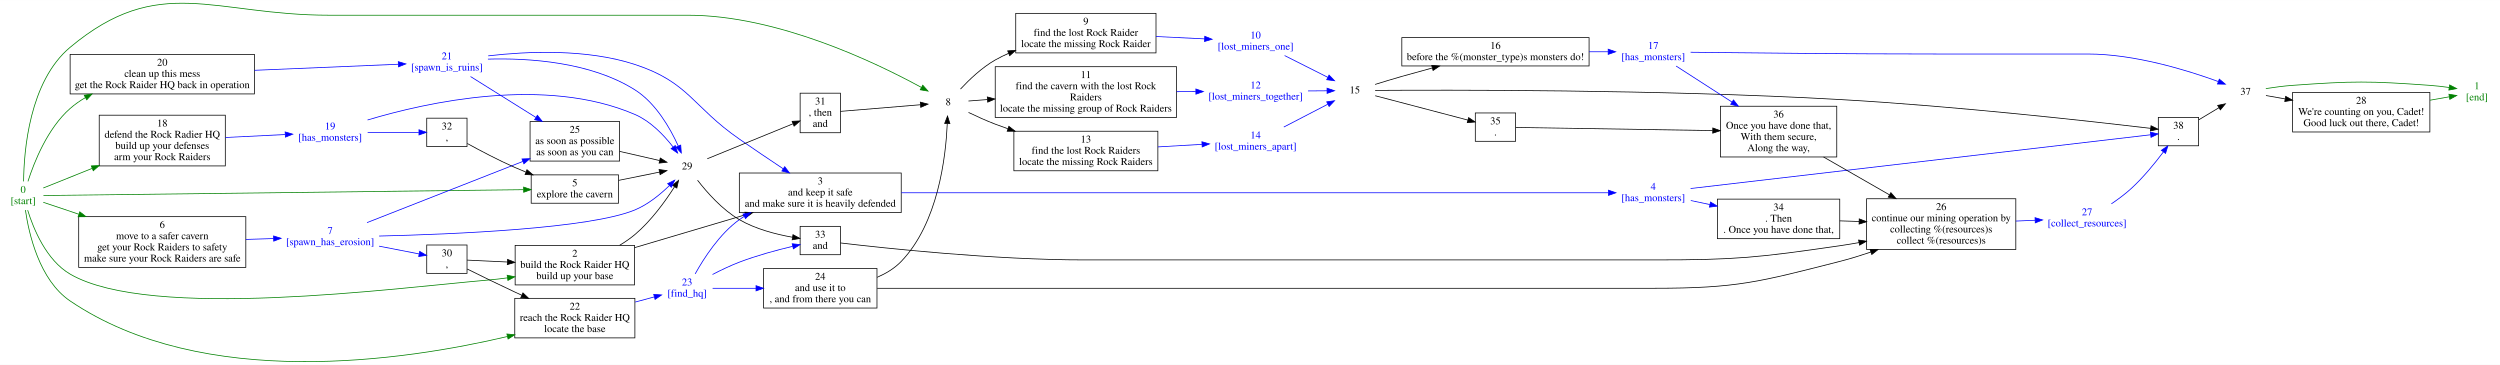
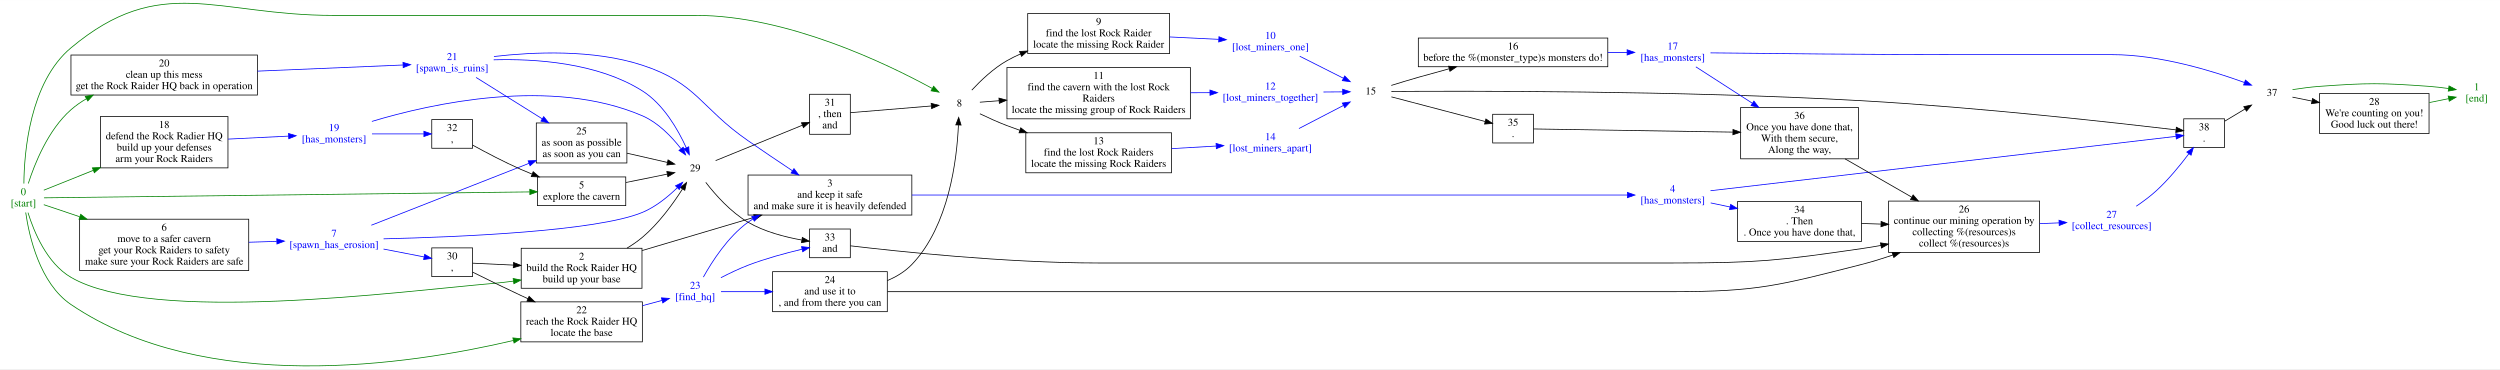
- <svg xmlns="http://www.w3.org/2000/svg" width="3351pt" height="489pt" viewBox="0.00 0.00 3351.00 488.87">
+ <svg xmlns="http://www.w3.org/2000/svg" width="3312pt" height="489pt" viewBox="0.00 0.00 3312.00 488.87">
  <g id="graph0" class="graph" transform="scale(1 1) rotate(0) translate(4 484.87)">
-     <polygon fill="white" stroke="transparent" points="-4,4 -4,-484.87 3347,-484.87 3347,4 -4,4" />
+     <polygon fill="white" stroke="transparent" points="-4,4 -4,-484.87 3308,-484.87 3308,4 -4,4" />
    <g id="node1" class="node">
      <text text-anchor="middle" x="27" y="-226.33" font-family="Times,serif" font-size="14.00" fill="green">0</text>
      <text text-anchor="middle" x="27" y="-211.33" font-family="Times,serif" font-size="14.00" fill="green">[start]</text>
    </g>
    <g id="node3" class="node">
      <polygon fill="none" stroke="black" points="846.5,-156.03 686.5,-156.03 686.5,-103.03 846.5,-103.03 846.5,-156.03" />
      <text text-anchor="middle" x="766.5" y="-140.83" font-family="Times,serif" font-size="14.00">2</text>
      <text text-anchor="middle" x="766.5" y="-125.83" font-family="Times,serif" font-size="14.00">build the Rock Raider HQ</text>
      <text text-anchor="middle" x="766.5" y="-110.83" font-family="Times,serif" font-size="14.00">build up your base</text>
    </g>
-     <g id="edge4" class="edge">
+     <g id="edge5" class="edge">
      <path fill="none" stroke="green" d="M33.08,-203.24C40.77,-178.39 57.99,-136.18 90,-117.53 197.53,-54.87 526,-98.87 650,-109.53 658.54,-110.26 667.41,-111.29 676.25,-112.51" />
      <polygon fill="green" stroke="green" points="675.81,-115.98 686.2,-113.95 676.81,-109.05 675.81,-115.98" />
    </g>
    <g id="node6" class="node">
      <polygon fill="none" stroke="black" points="825,-250.53 708,-250.53 708,-212.53 825,-212.53 825,-250.53" />
      <text text-anchor="middle" x="766.5" y="-235.33" font-family="Times,serif" font-size="14.00">5</text>
      <text text-anchor="middle" x="766.5" y="-220.33" font-family="Times,serif" font-size="14.00">explore the cavern</text>
    </g>
-     <g id="edge5" class="edge">
+     <g id="edge4" class="edge">
      <path fill="none" stroke="green" d="M54.25,-222.85C157.84,-224.11 540.3,-228.78 697.43,-230.69" />
      <polygon fill="green" stroke="green" points="697.85,-234.2 707.89,-230.82 697.94,-227.2 697.85,-234.2" />
    </g>
    <g id="node7" class="node">
      <polygon fill="none" stroke="black" points="325.5,-194.53 101.5,-194.53 101.5,-126.53 325.5,-126.53 325.5,-194.53" />
      <text text-anchor="middle" x="213.5" y="-179.33" font-family="Times,serif" font-size="14.00">6</text>
      <text text-anchor="middle" x="213.5" y="-164.33" font-family="Times,serif" font-size="14.00">move to a safer cavern</text>
      <text text-anchor="middle" x="213.5" y="-149.33" font-family="Times,serif" font-size="14.00">get your Rock Raiders to safety</text>
      <text text-anchor="middle" x="213.5" y="-134.33" font-family="Times,serif" font-size="14.00">make sure your Rock Raiders are safe</text>
    </g>
    <g id="edge2" class="edge">
      <path fill="none" stroke="green" d="M54.04,-213.77C67.03,-209.41 83.73,-203.8 101.38,-197.87" />
      <polygon fill="green" stroke="green" points="102.91,-201.04 111.27,-194.54 100.68,-194.41 102.91,-201.04" />
    </g>
    <g id="node9" class="node">
      <text text-anchor="middle" x="1267" y="-343.83" font-family="Times,serif" font-size="14.00">8</text>
    </g>
    <g id="edge7" class="edge">
      <path fill="none" stroke="green" d="M27.64,-241.77C28.03,-282.14 35.15,-375.71 90,-421.53 209.43,-521.3 281.88,-464.53 437.5,-464.53 437.5,-464.53 437.5,-464.53 918,-464.53 1038.04,-464.53 1169.8,-401.2 1231.07,-367.73" />
      <polygon fill="green" stroke="green" points="1232.88,-370.73 1239.94,-362.82 1229.5,-364.6 1232.88,-370.73" />
    </g>
    <g id="node19" class="node">
      <polygon fill="none" stroke="black" points="298,-330.53 129,-330.53 129,-262.53 298,-262.53 298,-330.53" />
      <text text-anchor="middle" x="213.5" y="-315.33" font-family="Times,serif" font-size="14.00">18</text>
      <text text-anchor="middle" x="213.5" y="-300.33" font-family="Times,serif" font-size="14.00">defend the Rock Radier HQ</text>
      <text text-anchor="middle" x="213.5" y="-285.33" font-family="Times,serif" font-size="14.00">build up your defenses</text>
      <text text-anchor="middle" x="213.5" y="-270.33" font-family="Times,serif" font-size="14.00">arm your Rock Raiders</text>
    </g>
    <g id="edge1" class="edge">
      <path fill="none" stroke="green" d="M54.04,-232.97C71.41,-239.93 95.38,-249.55 119.43,-259.2" />
      <polygon fill="green" stroke="green" points="118.41,-262.56 129,-263.03 121.02,-256.06 118.41,-262.56" />
    </g>
    <g id="node21" class="node">
      <polygon fill="none" stroke="black" points="337,-412.03 90,-412.03 90,-359.03 337,-359.03 337,-412.03" />
      <text text-anchor="middle" x="213.5" y="-396.83" font-family="Times,serif" font-size="14.00">20</text>
      <text text-anchor="middle" x="213.5" y="-381.83" font-family="Times,serif" font-size="14.00">clean up this mess</text>
      <text text-anchor="middle" x="213.5" y="-366.83" font-family="Times,serif" font-size="14.00">get the Rock Raider HQ back in operation</text>
    </g>
    <g id="edge3" class="edge">
      <path fill="none" stroke="green" d="M33.48,-241.83C41.71,-267.52 59.62,-312.81 90,-339.53 96.25,-345.02 103.23,-349.89 110.59,-354.2" />
      <polygon fill="green" stroke="green" points="108.93,-357.28 119.38,-358.99 112.28,-351.13 108.93,-357.28" />
    </g>
    <g id="node23" class="node">
      <polygon fill="none" stroke="black" points="847,-85.03 686,-85.03 686,-32.03 847,-32.03 847,-85.03" />
      <text text-anchor="middle" x="766.5" y="-69.83" font-family="Times,serif" font-size="14.00">22</text>
      <text text-anchor="middle" x="766.5" y="-54.83" font-family="Times,serif" font-size="14.00">reach the Rock Raider HQ</text>
      <text text-anchor="middle" x="766.5" y="-39.83" font-family="Times,serif" font-size="14.00">locate the base</text>
    </g>
    <g id="edge6" class="edge">
      <path fill="none" stroke="green" d="M30.06,-203.43C34.6,-171.88 48.6,-109.57 90,-81.53 268.14,39.12 537.61,-1.25 676.21,-33.88" />
      <polygon fill="green" stroke="green" points="675.42,-37.29 685.96,-36.22 677.05,-30.48 675.42,-37.29" />
    </g>
    <g id="node2" class="node">
-       <text text-anchor="middle" x="3316" y="-365.33" font-family="Times,serif" font-size="14.00" fill="green">1</text>
-       <text text-anchor="middle" x="3316" y="-350.33" font-family="Times,serif" font-size="14.00" fill="green">[end]</text>
+       <text text-anchor="middle" x="3277" y="-365.33" font-family="Times,serif" font-size="14.00" fill="green">1</text>
+       <text text-anchor="middle" x="3277" y="-350.33" font-family="Times,serif" font-size="14.00" fill="green">[end]</text>
    </g>
    <g id="node4" class="node">
      <polygon fill="none" stroke="black" points="1204,-253.03 987,-253.03 987,-200.03 1204,-200.03 1204,-253.03" />
      <text text-anchor="middle" x="1095.5" y="-237.83" font-family="Times,serif" font-size="14.00">3</text>
      <text text-anchor="middle" x="1095.5" y="-222.83" font-family="Times,serif" font-size="14.00">and keep it safe</text>
      <text text-anchor="middle" x="1095.5" y="-207.83" font-family="Times,serif" font-size="14.00">and make sure it is heavily defended</text>
    </g>
    <g id="edge9" class="edge">
      <path fill="none" stroke="black" d="M846.66,-153.01C891.4,-166.28 947.74,-182.99 995.39,-197.13" />
      <polygon fill="black" stroke="black" points="994.53,-200.52 1005.11,-200.01 996.52,-193.81 994.53,-200.52" />
    </g>
    <g id="node30" class="node">
      <text text-anchor="middle" x="917" y="-257.83" font-family="Times,serif" font-size="14.00">29</text>
    </g>
    <g id="edge8" class="edge">
      <path fill="none" stroke="black" d="M826.72,-156.24C833.87,-160.55 840.82,-165.33 847,-170.53 868.71,-188.78 887.71,-215.06 900.24,-234.69" />
      <polygon fill="black" stroke="black" points="897.28,-236.54 905.53,-243.18 903.22,-232.85 897.28,-236.54" />
    </g>
    <g id="node5" class="node">
      <text text-anchor="middle" x="2212" y="-230.33" font-family="Times,serif" font-size="14.00" fill="blue">4</text>
      <text text-anchor="middle" x="2212" y="-215.33" font-family="Times,serif" font-size="14.00" fill="blue">[has_monsters]</text>
    </g>
    <g id="edge10" class="edge">
      <path fill="none" stroke="blue" d="M1204.17,-226.53C1274.32,-226.53 1367.84,-226.53 1450.5,-226.53 1450.5,-226.53 1450.5,-226.53 1813,-226.53 1933.35,-226.53 2074.18,-226.53 2151.9,-226.53" />
      <polygon fill="blue" stroke="blue" points="2151.98,-230.03 2161.98,-226.53 2151.98,-223.03 2151.98,-230.03" />
    </g>
    <g id="node35" class="node">
      <polygon fill="none" stroke="black" points="2462,-218.03 2298,-218.03 2298,-165.03 2462,-165.03 2462,-218.03" />
      <text text-anchor="middle" x="2380" y="-202.83" font-family="Times,serif" font-size="14.00">34</text>
      <text text-anchor="middle" x="2380" y="-187.83" font-family="Times,serif" font-size="14.00">. Then</text>
      <text text-anchor="middle" x="2380" y="-172.83" font-family="Times,serif" font-size="14.00">. Once you have done that,</text>
    </g>
    <g id="edge11" class="edge">
      <path fill="none" stroke="blue" d="M2262.36,-216.12C2270.48,-214.41 2279.12,-212.58 2287.89,-210.74" />
      <polygon fill="blue" stroke="blue" points="2288.75,-214.13 2297.81,-208.64 2287.3,-207.28 2288.75,-214.13" />
    </g>
    <g id="node39" class="node">
      <polygon fill="none" stroke="black" points="2943,-327.53 2889,-327.53 2889,-289.53 2943,-289.53 2943,-327.53" />
      <text text-anchor="middle" x="2916" y="-312.33" font-family="Times,serif" font-size="14.00">38</text>
      <text text-anchor="middle" x="2916" y="-297.33" font-family="Times,serif" font-size="14.00">.</text>
    </g>
    <g id="edge12" class="edge">
      <path fill="none" stroke="blue" d="M2262.08,-232.26C2395.3,-247.82 2761.48,-290.59 2878.52,-304.26" />
      <polygon fill="blue" stroke="blue" points="2878.4,-307.77 2888.74,-305.46 2879.21,-300.82 2878.4,-307.77" />
    </g>
    <g id="edge13" class="edge">
      <path fill="none" stroke="black" d="M825.34,-243.21C843.64,-246.91 863.35,-250.89 879.7,-254.19" />
      <polygon fill="black" stroke="black" points="879.41,-257.7 889.91,-256.25 880.8,-250.84 879.41,-257.7" />
    </g>
    <g id="node8" class="node">
      <text text-anchor="middle" x="438.5" y="-171.33" font-family="Times,serif" font-size="14.00" fill="blue">7</text>
      <text text-anchor="middle" x="438.5" y="-156.33" font-family="Times,serif" font-size="14.00" fill="blue">[spawn_has_erosion]</text>
    </g>
    <g id="edge14" class="edge">
      <path fill="none" stroke="blue" d="M325.67,-164.01C338.16,-164.41 350.66,-164.8 362.53,-165.17" />
      <polygon fill="blue" stroke="blue" points="362.68,-168.68 372.79,-165.49 362.9,-161.68 362.68,-168.68" />
    </g>
    <g id="node26" class="node">
      <polygon fill="none" stroke="black" points="826.5,-322.03 706.5,-322.03 706.5,-269.03 826.5,-269.03 826.5,-322.03" />
      <text text-anchor="middle" x="766.5" y="-306.83" font-family="Times,serif" font-size="14.00">25</text>
      <text text-anchor="middle" x="766.5" y="-291.83" font-family="Times,serif" font-size="14.00">as soon as possible</text>
      <text text-anchor="middle" x="766.5" y="-276.83" font-family="Times,serif" font-size="14.00">as soon as you can</text>
    </g>
    <g id="edge16" class="edge">
      <path fill="none" stroke="blue" d="M487.95,-186.55C543.29,-208.28 634.24,-243.99 696.86,-268.57" />
      <polygon fill="blue" stroke="blue" points="695.68,-271.87 706.27,-272.27 698.24,-265.36 695.68,-271.87" />
    </g>
    <g id="edge15" class="edge">
      <path fill="none" stroke="blue" d="M504.15,-168.53C603.04,-170.85 786.74,-178.5 847,-203.53 864.47,-210.78 880.83,-224.12 893.23,-236.18" />
      <polygon fill="blue" stroke="blue" points="890.9,-238.8 900.42,-243.46 895.88,-233.88 890.9,-238.8" />
    </g>
    <g id="node31" class="node">
      <polygon fill="none" stroke="black" points="622,-156.53 568,-156.53 568,-118.53 622,-118.53 622,-156.53" />
      <text text-anchor="middle" x="595" y="-141.33" font-family="Times,serif" font-size="14.00">30</text>
      <text text-anchor="middle" x="595" y="-126.33" font-family="Times,serif" font-size="14.00">,</text>
    </g>
    <g id="edge17" class="edge">
      <path fill="none" stroke="blue" d="M504.13,-154.98C522.44,-151.42 541.73,-147.68 557.72,-144.57" />
      <polygon fill="blue" stroke="blue" points="558.56,-147.97 567.71,-142.63 557.23,-141.1 558.56,-147.97" />
    </g>
    <g id="node10" class="node">
      <polygon fill="none" stroke="black" points="1545.5,-467.03 1357.5,-467.03 1357.5,-414.03 1545.5,-414.03 1545.5,-467.03" />
      <text text-anchor="middle" x="1451.5" y="-451.83" font-family="Times,serif" font-size="14.00">9</text>
      <text text-anchor="middle" x="1451.5" y="-436.83" font-family="Times,serif" font-size="14.00">find the lost Rock Raider</text>
      <text text-anchor="middle" x="1451.5" y="-421.83" font-family="Times,serif" font-size="14.00">locate the missing Rock Raider</text>
    </g>
    <g id="edge18" class="edge">
      <path fill="none" stroke="black" d="M1283.44,-365.53C1295.09,-378.08 1312.08,-394.34 1330,-404.53 1335.74,-407.79 1341.8,-410.78 1348.04,-413.52" />
      <polygon fill="black" stroke="black" points="1346.69,-416.76 1357.27,-417.37 1349.38,-410.29 1346.69,-416.76" />
    </g>
    <g id="node12" class="node">
      <polygon fill="none" stroke="black" points="1573,-395.53 1330,-395.53 1330,-327.53 1573,-327.53 1573,-395.53" />
      <text text-anchor="middle" x="1451.5" y="-380.33" font-family="Times,serif" font-size="14.00">11</text>
      <text text-anchor="middle" x="1451.5" y="-365.33" font-family="Times,serif" font-size="14.00">find the cavern with the lost Rock</text>
      <text text-anchor="middle" x="1451.5" y="-350.33" font-family="Times,serif" font-size="14.00">Raiders</text>
      <text text-anchor="middle" x="1451.5" y="-335.33" font-family="Times,serif" font-size="14.00">locate the missing group of Rock Raiders</text>
    </g>
    <g id="edge19" class="edge">
      <path fill="none" stroke="black" d="M1294.15,-349.53C1301.61,-350.1 1310.28,-350.77 1319.65,-351.49" />
      <polygon fill="black" stroke="black" points="1319.39,-354.98 1329.63,-352.25 1319.93,-348 1319.39,-354.98" />
    </g>
    <g id="node14" class="node">
      <polygon fill="none" stroke="black" points="1548,-309.03 1355,-309.03 1355,-256.03 1548,-256.03 1548,-309.03" />
      <text text-anchor="middle" x="1451.5" y="-293.83" font-family="Times,serif" font-size="14.00">13</text>
      <text text-anchor="middle" x="1451.5" y="-278.83" font-family="Times,serif" font-size="14.00">find the lost Rock Raiders</text>
      <text text-anchor="middle" x="1451.5" y="-263.83" font-family="Times,serif" font-size="14.00">locate the missing Rock Raiders</text>
    </g>
    <g id="edge20" class="edge">
      <path fill="none" stroke="black" d="M1294.18,-334.23C1305.1,-328.97 1318.01,-323.09 1330,-318.53 1335.49,-316.43 1341.16,-314.39 1346.9,-312.39" />
      <polygon fill="black" stroke="black" points="1348.28,-315.62 1356.63,-309.09 1346.04,-308.99 1348.28,-315.62" />
    </g>
    <g id="node11" class="node">
      <text text-anchor="middle" x="1679" y="-433.33" font-family="Times,serif" font-size="14.00" fill="blue">10</text>
      <text text-anchor="middle" x="1679" y="-418.33" font-family="Times,serif" font-size="14.00" fill="blue">[lost_miners_one]</text>
    </g>
    <g id="edge21" class="edge">
      <path fill="none" stroke="blue" d="M1545.52,-435.99C1567.32,-434.92 1590.13,-433.81 1610.56,-432.82" />
      <polygon fill="blue" stroke="blue" points="1610.87,-436.3 1620.69,-432.32 1610.53,-429.31 1610.87,-436.3" />
    </g>
    <g id="node16" class="node">
      <text text-anchor="middle" x="1812" y="-359.83" font-family="Times,serif" font-size="14.00">15</text>
    </g>
    <g id="edge22" class="edge">
      <path fill="none" stroke="blue" d="M1717.89,-410.44C1736.17,-401.23 1757.95,-390.25 1775.85,-381.23" />
      <polygon fill="blue" stroke="blue" points="1777.46,-384.34 1784.82,-376.72 1774.31,-378.09 1777.46,-384.34" />
    </g>
    <g id="node13" class="node">
      <text text-anchor="middle" x="1679" y="-366.33" font-family="Times,serif" font-size="14.00" fill="blue">12</text>
      <text text-anchor="middle" x="1679" y="-351.33" font-family="Times,serif" font-size="14.00" fill="blue">[lost_miners_together]</text>
    </g>
    <g id="edge23" class="edge">
      <path fill="none" stroke="blue" d="M1573.17,-362.06C1581.88,-362.1 1590.53,-362.14 1598.9,-362.17" />
      <polygon fill="blue" stroke="blue" points="1598.95,-365.67 1608.97,-362.22 1598.98,-358.67 1598.95,-365.67" />
    </g>
    <g id="edge24" class="edge">
      <path fill="none" stroke="blue" d="M1749.34,-363.05C1758.13,-363.12 1766.82,-363.19 1774.79,-363.25" />
      <polygon fill="blue" stroke="blue" points="1774.77,-366.75 1784.8,-363.33 1774.82,-359.75 1774.77,-366.75" />
    </g>
    <g id="node15" class="node">
      <text text-anchor="middle" x="1679" y="-299.33" font-family="Times,serif" font-size="14.00" fill="blue">14</text>
      <text text-anchor="middle" x="1679" y="-284.33" font-family="Times,serif" font-size="14.00" fill="blue">[lost_miners_apart]</text>
    </g>
    <g id="edge25" class="edge">
      <path fill="none" stroke="blue" d="M1548.13,-288.04C1567.88,-289.18 1588.35,-290.36 1607.03,-291.43" />
      <polygon fill="blue" stroke="blue" points="1607.03,-294.94 1617.22,-292.02 1607.43,-287.95 1607.03,-294.94" />
    </g>
    <g id="edge26" class="edge">
      <path fill="none" stroke="blue" d="M1716.84,-314.65C1735.27,-324.22 1757.47,-335.74 1775.69,-345.2" />
      <polygon fill="blue" stroke="blue" points="1774.32,-348.43 1784.81,-349.93 1777.55,-342.22 1774.32,-348.43" />
    </g>
    <g id="node17" class="node">
      <polygon fill="none" stroke="black" points="2126,-434.53 1875,-434.53 1875,-396.53 2126,-396.53 2126,-434.53" />
      <text text-anchor="middle" x="2000.5" y="-419.33" font-family="Times,serif" font-size="14.00">16</text>
      <text text-anchor="middle" x="2000.5" y="-404.33" font-family="Times,serif" font-size="14.00">before the %(monster_type)s monsters do!</text>
    </g>
    <g id="edge28" class="edge">
      <path fill="none" stroke="black" d="M1839.18,-371.79C1850.21,-375.21 1863.2,-379.15 1875,-382.53 1888.15,-386.28 1902.12,-390.13 1915.77,-393.8" />
      <polygon fill="black" stroke="black" points="1915.07,-397.24 1925.64,-396.45 1916.89,-390.48 1915.07,-397.24" />
    </g>
    <g id="node36" class="node">
      <polygon fill="none" stroke="black" points="2027.5,-333.53 1973.5,-333.53 1973.5,-295.53 2027.5,-295.53 2027.5,-333.53" />
      <text text-anchor="middle" x="2000.5" y="-318.33" font-family="Times,serif" font-size="14.00">35</text>
      <text text-anchor="middle" x="2000.5" y="-303.33" font-family="Times,serif" font-size="14.00">.</text>
    </g>
    <g id="edge27" class="edge">
      <path fill="none" stroke="black" d="M1839.33,-356.61C1871.82,-348.07 1927.21,-333.52 1963.59,-323.96" />
      <polygon fill="black" stroke="black" points="1964.53,-327.33 1973.31,-321.41 1962.75,-320.56 1964.53,-327.33" />
    </g>
    <g id="edge29" class="edge">
      <path fill="none" stroke="black" d="M1839.3,-363.76C1927.43,-364.38 2220.38,-365.21 2462,-351.53 2617.37,-342.73 2801.85,-322.01 2878.65,-312.92" />
      <polygon fill="black" stroke="black" points="2879.24,-316.38 2888.76,-311.72 2878.41,-309.43 2879.24,-316.38" />
    </g>
    <g id="node18" class="node">
      <text text-anchor="middle" x="2212" y="-419.33" font-family="Times,serif" font-size="14.00" fill="blue">17</text>
      <text text-anchor="middle" x="2212" y="-404.33" font-family="Times,serif" font-size="14.00" fill="blue">[has_monsters]</text>
    </g>
    <g id="edge30" class="edge">
      <path fill="none" stroke="blue" d="M2126.09,-415.53C2134.86,-415.53 2143.44,-415.53 2151.57,-415.53" />
      <polygon fill="blue" stroke="blue" points="2151.61,-419.03 2161.61,-415.53 2151.61,-412.03 2151.61,-419.03" />
    </g>
    <g id="node37" class="node">
      <polygon fill="none" stroke="black" points="2458,-342.53 2302,-342.53 2302,-274.53 2458,-274.53 2458,-342.53" />
      <text text-anchor="middle" x="2380" y="-327.33" font-family="Times,serif" font-size="14.00">36</text>
      <text text-anchor="middle" x="2380" y="-312.33" font-family="Times,serif" font-size="14.00">Once you have done that,</text>
      <text text-anchor="middle" x="2380" y="-297.33" font-family="Times,serif" font-size="14.00">With them secure,</text>
      <text text-anchor="middle" x="2380" y="-282.33" font-family="Times,serif" font-size="14.00">Along the way,</text>
    </g>
    <g id="edge31" class="edge">
      <path fill="none" stroke="blue" d="M2242.68,-396.4C2263.46,-383 2291.97,-364.62 2317.55,-348.14" />
      <polygon fill="blue" stroke="blue" points="2319.58,-350.99 2326.09,-342.63 2315.79,-345.1 2319.58,-350.99" />
    </g>
    <g id="node38" class="node">
      <text text-anchor="middle" x="3006" y="-357.83" font-family="Times,serif" font-size="14.00">37</text>
    </g>
    <g id="edge32" class="edge">
      <path fill="none" stroke="blue" d="M2262.1,-414.9C2335.12,-414.02 2476.66,-412.53 2597,-412.53 2597,-412.53 2597,-412.53 2794.5,-412.53 2857.38,-412.53 2927.92,-390.77 2969.29,-375.67" />
      <polygon fill="blue" stroke="blue" points="2970.76,-378.86 2978.91,-372.09 2968.32,-372.3 2970.76,-378.86" />
    </g>
    <g id="node20" class="node">
      <text text-anchor="middle" x="438.5" y="-311.33" font-family="Times,serif" font-size="14.00" fill="blue">19</text>
      <text text-anchor="middle" x="438.5" y="-296.33" font-family="Times,serif" font-size="14.00" fill="blue">[has_monsters]</text>
    </g>
    <g id="edge33" class="edge">
      <path fill="none" stroke="blue" d="M298.17,-300.65C324.77,-301.96 353.63,-303.39 378.15,-304.6" />
      <polygon fill="blue" stroke="blue" points="378.21,-308.1 388.37,-305.1 378.56,-301.11 378.21,-308.1" />
    </g>
    <g id="edge34" class="edge">
      <path fill="none" stroke="blue" d="M488.68,-324.1C567.82,-347.84 726.74,-383.29 847,-331.53 867.9,-322.53 885.74,-303.92 898.04,-288.15" />
      <polygon fill="blue" stroke="blue" points="901.13,-289.87 904.29,-279.76 895.51,-285.69 901.13,-289.87" />
    </g>
    <g id="node33" class="node">
      <polygon fill="none" stroke="black" points="622,-326.53 568,-326.53 568,-288.53 622,-288.53 622,-326.53" />
      <text text-anchor="middle" x="595" y="-311.33" font-family="Times,serif" font-size="14.00">32</text>
      <text text-anchor="middle" x="595" y="-296.33" font-family="Times,serif" font-size="14.00">,</text>
    </g>
    <g id="edge35" class="edge">
      <path fill="none" stroke="blue" d="M488.81,-307.53C511.07,-307.53 536.91,-307.53 557.4,-307.53" />
      <polygon fill="blue" stroke="blue" points="557.59,-311.03 567.59,-307.53 557.59,-304.03 557.59,-311.03" />
    </g>
    <g id="node22" class="node">
      <text text-anchor="middle" x="595" y="-405.33" font-family="Times,serif" font-size="14.00" fill="blue">21</text>
      <text text-anchor="middle" x="595" y="-390.33" font-family="Times,serif" font-size="14.00" fill="blue">[spawn_is_ruins]</text>
    </g>
    <g id="edge36" class="edge">
      <path fill="none" stroke="blue" d="M337.19,-390.7C401.34,-393.4 477.24,-396.6 529.8,-398.82" />
      <polygon fill="blue" stroke="blue" points="529.86,-402.32 540,-399.25 530.15,-395.33 529.86,-402.32" />
    </g>
    <g id="edge39" class="edge">
      <path fill="none" stroke="blue" d="M650.4,-410.07C702.3,-416.1 781.97,-419.79 847,-398.53 919.68,-374.76 924.12,-342.03 987,-298.53 1006.06,-285.34 1027.21,-271.09 1045.68,-258.77" />
      <polygon fill="blue" stroke="blue" points="1047.85,-261.54 1054.23,-253.08 1043.97,-255.71 1047.85,-261.54" />
    </g>
    <g id="edge38" class="edge">
      <path fill="none" stroke="blue" d="M626.7,-382.33C651.08,-367.08 685.7,-345.43 714.27,-327.56" />
      <polygon fill="blue" stroke="blue" points="716.3,-330.42 722.92,-322.15 712.59,-324.49 716.3,-330.42" />
    </g>
    <g id="edge37" class="edge">
      <path fill="none" stroke="blue" d="M650.03,-405.69C704.01,-407.23 787.33,-402.23 847,-364.53 874.99,-346.84 894.25,-313.23 905.17,-289.21" />
      <polygon fill="blue" stroke="blue" points="908.44,-290.46 909.21,-279.89 902.02,-287.67 908.44,-290.46" />
    </g>
    <g id="node24" class="node">
      <text text-anchor="middle" x="917" y="-102.33" font-family="Times,serif" font-size="14.00" fill="blue">23</text>
      <text text-anchor="middle" x="917" y="-87.33" font-family="Times,serif" font-size="14.00" fill="blue">[find_hq]</text>
    </g>
    <g id="edge40" class="edge">
      <path fill="none" stroke="blue" d="M847.4,-80.05C856.19,-82.41 864.86,-84.75 872.94,-86.93" />
      <polygon fill="blue" stroke="blue" points="872.25,-90.36 882.81,-89.59 874.07,-83.61 872.25,-90.36" />
    </g>
    <g id="edge41" class="edge">
      <path fill="none" stroke="blue" d="M927.83,-117.83C939.35,-138.6 960.29,-171.24 987,-190.53 989.09,-192.04 991.26,-193.49 993.47,-194.88" />
      <polygon fill="blue" stroke="blue" points="991.87,-198 1002.28,-199.97 995.37,-191.94 991.87,-198" />
    </g>
    <g id="node25" class="node">
      <polygon fill="none" stroke="black" points="1171.5,-125.03 1019.5,-125.03 1019.5,-72.03 1171.5,-72.03 1171.5,-125.03" />
      <text text-anchor="middle" x="1095.5" y="-109.83" font-family="Times,serif" font-size="14.00">24</text>
      <text text-anchor="middle" x="1095.5" y="-94.83" font-family="Times,serif" font-size="14.00">and use it to</text>
      <text text-anchor="middle" x="1095.5" y="-79.83" font-family="Times,serif" font-size="14.00">, and from there you can</text>
    </g>
    <g id="edge42" class="edge">
      <path fill="none" stroke="blue" d="M951.2,-98.53C967.76,-98.53 988.63,-98.53 1009.28,-98.53" />
      <polygon fill="blue" stroke="blue" points="1009.38,-102.03 1019.38,-98.53 1009.38,-95.03 1009.38,-102.03" />
    </g>
    <g id="node34" class="node">
      <polygon fill="none" stroke="black" points="1122.5,-181.53 1068.5,-181.53 1068.5,-143.53 1122.5,-143.53 1122.5,-181.53" />
      <text text-anchor="middle" x="1095.5" y="-166.33" font-family="Times,serif" font-size="14.00">33</text>
      <text text-anchor="middle" x="1095.5" y="-151.33" font-family="Times,serif" font-size="14.00">and</text>
    </g>
    <g id="edge43" class="edge">
      <path fill="none" stroke="blue" d="M951.06,-117.04C962.25,-122.83 974.96,-128.9 987,-133.53 1010.26,-142.45 1037.36,-149.74 1058.52,-154.78" />
      <polygon fill="blue" stroke="blue" points="1057.86,-158.22 1068.39,-157.07 1059.44,-151.4 1057.86,-158.22" />
    </g>
    <g id="edge44" class="edge">
      <path fill="none" stroke="black" d="M1171.65,-113.22C1183.67,-118.33 1195.07,-125.23 1204,-134.53 1253.3,-185.84 1263.74,-274.03 1265.72,-319.15" />
      <polygon fill="black" stroke="black" points="1262.23,-319.5 1266.06,-329.38 1269.23,-319.27 1262.23,-319.5" />
    </g>
    <g id="node27" class="node">
      <polygon fill="none" stroke="black" points="2698,-218.53 2498,-218.53 2498,-150.53 2698,-150.53 2698,-218.53" />
      <text text-anchor="middle" x="2598" y="-203.33" font-family="Times,serif" font-size="14.00">26</text>
      <text text-anchor="middle" x="2598" y="-188.33" font-family="Times,serif" font-size="14.00">continue our mining operation by</text>
      <text text-anchor="middle" x="2598" y="-173.33" font-family="Times,serif" font-size="14.00">collecting %(resources)s</text>
      <text text-anchor="middle" x="2598" y="-158.33" font-family="Times,serif" font-size="14.00">collect %(resources)s</text>
    </g>
    <g id="edge45" class="edge">
      <path fill="none" stroke="black" d="M1171.77,-98.53C1243.44,-98.53 1354.32,-98.53 1450.5,-98.53 1450.5,-98.53 1450.5,-98.53 2213,-98.53 2324.82,-98.53 2353.64,-106.95 2462,-134.53 2475.68,-138.01 2489.89,-142.38 2503.74,-147.09" />
      <polygon fill="black" stroke="black" points="2502.66,-150.42 2513.25,-150.4 2504.95,-143.81 2502.66,-150.42" />
    </g>
    <g id="edge46" class="edge">
      <path fill="none" stroke="black" d="M826.62,-281.99C844.66,-277.86 863.96,-273.44 879.98,-269.77" />
      <polygon fill="black" stroke="black" points="881.03,-273.12 890,-267.48 879.47,-266.3 881.03,-273.12" />
    </g>
    <g id="node28" class="node">
      <text text-anchor="middle" x="2793.5" y="-196.33" font-family="Times,serif" font-size="14.00" fill="blue">27</text>
      <text text-anchor="middle" x="2793.5" y="-181.33" font-family="Times,serif" font-size="14.00" fill="blue">[collect_resources]</text>
    </g>
    <g id="edge47" class="edge">
      <path fill="none" stroke="blue" d="M2698.02,-188.62C2706.74,-188.98 2715.44,-189.34 2723.84,-189.69" />
      <polygon fill="blue" stroke="blue" points="2723.77,-193.19 2733.9,-190.1 2724.06,-186.19 2723.77,-193.19" />
    </g>
    <g id="edge48" class="edge">
      <path fill="none" stroke="blue" d="M2826.11,-211.72C2835.2,-217.87 2844.85,-225.03 2853,-232.53 2868.98,-247.2 2884.41,-266.1 2895.88,-281.37" />
      <polygon fill="blue" stroke="blue" points="2893.07,-283.46 2901.82,-289.44 2898.71,-279.31 2893.07,-283.46" />
    </g>
    <g id="node29" class="node">
-       <polygon fill="none" stroke="black" points="3253,-361.03 3069,-361.03 3069,-308.03 3253,-308.03 3253,-361.03" />
-       <text text-anchor="middle" x="3161" y="-345.83" font-family="Times,serif" font-size="14.00">28</text>
-       <text text-anchor="middle" x="3161" y="-330.83" font-family="Times,serif" font-size="14.00">We're counting on you, Cadet!</text>
-       <text text-anchor="middle" x="3161" y="-315.83" font-family="Times,serif" font-size="14.00">Good luck out there, Cadet!</text>
+       <polygon fill="none" stroke="black" points="3214,-361.03 3069,-361.03 3069,-308.03 3214,-308.03 3214,-361.03" />
+       <text text-anchor="middle" x="3141.5" y="-345.83" font-family="Times,serif" font-size="14.00">28</text>
+       <text text-anchor="middle" x="3141.5" y="-330.83" font-family="Times,serif" font-size="14.00">We're counting on you!</text>
+       <text text-anchor="middle" x="3141.5" y="-315.83" font-family="Times,serif" font-size="14.00">Good luck out there!</text>
    </g>
    <g id="edge49" class="edge">
-       <path fill="none" stroke="green" d="M3253.21,-350.62C3262.29,-352.22 3271.08,-353.77 3279.04,-355.18" />
-       <polygon fill="green" stroke="green" points="3278.54,-358.64 3288.99,-356.94 3279.75,-351.75 3278.54,-358.64" />
+       <path fill="none" stroke="green" d="M3214.33,-349.05C3223.17,-350.84 3231.89,-352.6 3239.87,-354.22" />
+       <polygon fill="green" stroke="green" points="3239.37,-357.69 3249.87,-356.24 3240.76,-350.83 3239.37,-357.69" />
    </g>
    <g id="node32" class="node">
      <polygon fill="none" stroke="black" points="1122.5,-360.03 1068.5,-360.03 1068.5,-307.03 1122.5,-307.03 1122.5,-360.03" />
      <text text-anchor="middle" x="1095.5" y="-344.83" font-family="Times,serif" font-size="14.00">31</text>
      <text text-anchor="middle" x="1095.5" y="-329.83" font-family="Times,serif" font-size="14.00">, then</text>
      <text text-anchor="middle" x="1095.5" y="-314.83" font-family="Times,serif" font-size="14.00">and</text>
    </g>
    <g id="edge50" class="edge">
      <path fill="none" stroke="black" d="M944.04,-272.15C974.42,-284.54 1024.79,-305.09 1058.79,-318.96" />
      <polygon fill="black" stroke="black" points="1057.77,-322.32 1068.35,-322.86 1060.41,-315.84 1057.77,-322.32" />
    </g>
    <g id="edge51" class="edge">
      <path fill="none" stroke="black" d="M930.99,-243.35C943.54,-227.13 963.98,-203.93 987,-190.53 1008.77,-177.85 1036.31,-170.82 1058.07,-166.97" />
      <polygon fill="black" stroke="black" points="1058.92,-170.38 1068.23,-165.33 1057.8,-163.47 1058.92,-170.38" />
    </g>
    <g id="edge52" class="edge">
      <path fill="none" stroke="black" d="M622.11,-136.29C636.89,-135.6 656.33,-134.68 676.11,-133.74" />
      <polygon fill="black" stroke="black" points="676.32,-137.24 686.14,-133.27 675.99,-130.25 676.32,-137.24" />
    </g>
    <g id="edge53" class="edge">
      <path fill="none" stroke="black" d="M622.25,-124.35C640.13,-115.46 664.39,-103.56 686,-93.53 689.1,-92.08 692.28,-90.62 695.5,-89.16" />
      <polygon fill="black" stroke="black" points="696.95,-92.34 704.62,-85.03 694.07,-85.96 696.95,-92.34" />
    </g>
    <g id="edge54" class="edge">
      <path fill="none" stroke="black" d="M1122.61,-335.68C1151.23,-338.05 1197.34,-341.85 1229.52,-344.51" />
      <polygon fill="black" stroke="black" points="1229.6,-348.03 1239.86,-345.37 1230.18,-341.05 1229.6,-348.03" />
    </g>
    <g id="edge55" class="edge">
      <path fill="none" stroke="black" d="M622.33,-292.6C640.04,-282.86 664.07,-270.2 686,-260.53 690.75,-258.43 695.71,-256.36 700.72,-254.35" />
      <polygon fill="black" stroke="black" points="702.35,-257.47 710.38,-250.56 699.8,-250.95 702.35,-257.47" />
    </g>
    <g id="edge56" class="edge">
      <path fill="none" stroke="black" d="M1122.65,-159.28C1181.25,-152.32 1327.56,-136.53 1450.5,-136.53 1450.5,-136.53 1450.5,-136.53 2213,-136.53 2323.99,-136.53 2352.16,-139.61 2462,-155.53 2470.45,-156.75 2479.15,-158.19 2487.89,-159.77" />
      <polygon fill="black" stroke="black" points="2487.27,-163.22 2497.75,-161.61 2488.56,-156.34 2487.27,-163.22" />
    </g>
    <g id="edge57" class="edge">
      <path fill="none" stroke="black" d="M2462.04,-188.9C2470.48,-188.63 2479.14,-188.34 2487.82,-188.06" />
      <polygon fill="black" stroke="black" points="2488.11,-191.56 2498,-187.73 2487.89,-184.56 2488.11,-191.56" />
    </g>
    <g id="edge58" class="edge">
      <path fill="none" stroke="black" d="M2027.75,-314.11C2081.49,-313.25 2206.19,-311.27 2291.58,-309.91" />
      <polygon fill="black" stroke="black" points="2291.85,-313.41 2301.79,-309.75 2291.73,-306.41 2291.85,-313.41" />
    </g>
    <g id="edge59" class="edge">
      <path fill="none" stroke="black" d="M2440.31,-274.48C2467.58,-258.82 2500.09,-240.16 2528.41,-223.9" />
      <polygon fill="black" stroke="black" points="2530.52,-226.73 2537.45,-218.71 2527.03,-220.66 2530.52,-226.73" />
    </g>
    <g id="edge60" class="edge">
-       <path fill="none" stroke="green" d="M3033.15,-366.18C3044.18,-367.91 3057.18,-369.67 3069,-370.53 3150.57,-376.41 3171.43,-376.41 3253,-370.53 3261.41,-369.92 3270.4,-368.85 3278.87,-367.67" />
-       <polygon fill="green" stroke="green" points="3279.47,-371.11 3288.85,-366.18 3278.44,-364.19 3279.47,-371.11" />
+       <path fill="none" stroke="green" d="M3033.15,-366.18C3044.18,-367.91 3057.18,-369.67 3069,-370.53 3133.28,-375.17 3149.72,-375.17 3214,-370.53 3222.41,-369.92 3231.4,-368.85 3239.87,-367.67" />
+       <polygon fill="green" stroke="green" points="3240.47,-371.11 3249.85,-366.18 3239.44,-364.19 3240.47,-371.11" />
    </g>
    <g id="edge61" class="edge">
-       <path fill="none" stroke="black" d="M3033.3,-356.88C3040.91,-355.54 3049.71,-353.99 3059.05,-352.34" />
-       <polygon fill="black" stroke="black" points="3059.71,-355.78 3068.95,-350.59 3058.49,-348.88 3059.71,-355.78" />
+       <path fill="none" stroke="black" d="M3033.06,-356.26C3040.69,-354.71 3049.47,-352.93 3058.66,-351.08" />
+       <polygon fill="black" stroke="black" points="3059.64,-354.45 3068.75,-349.04 3058.25,-347.59 3059.64,-354.45" />
    </g>
    <g id="edge62" class="edge">
      <path fill="none" stroke="black" d="M2943.4,-324.43C2951.83,-329.5 2961.29,-335.2 2970.22,-340.58" />
      <polygon fill="black" stroke="black" points="2968.55,-343.66 2978.92,-345.82 2972.16,-337.66 2968.55,-343.66" />
    </g>
  </g>
</svg>
